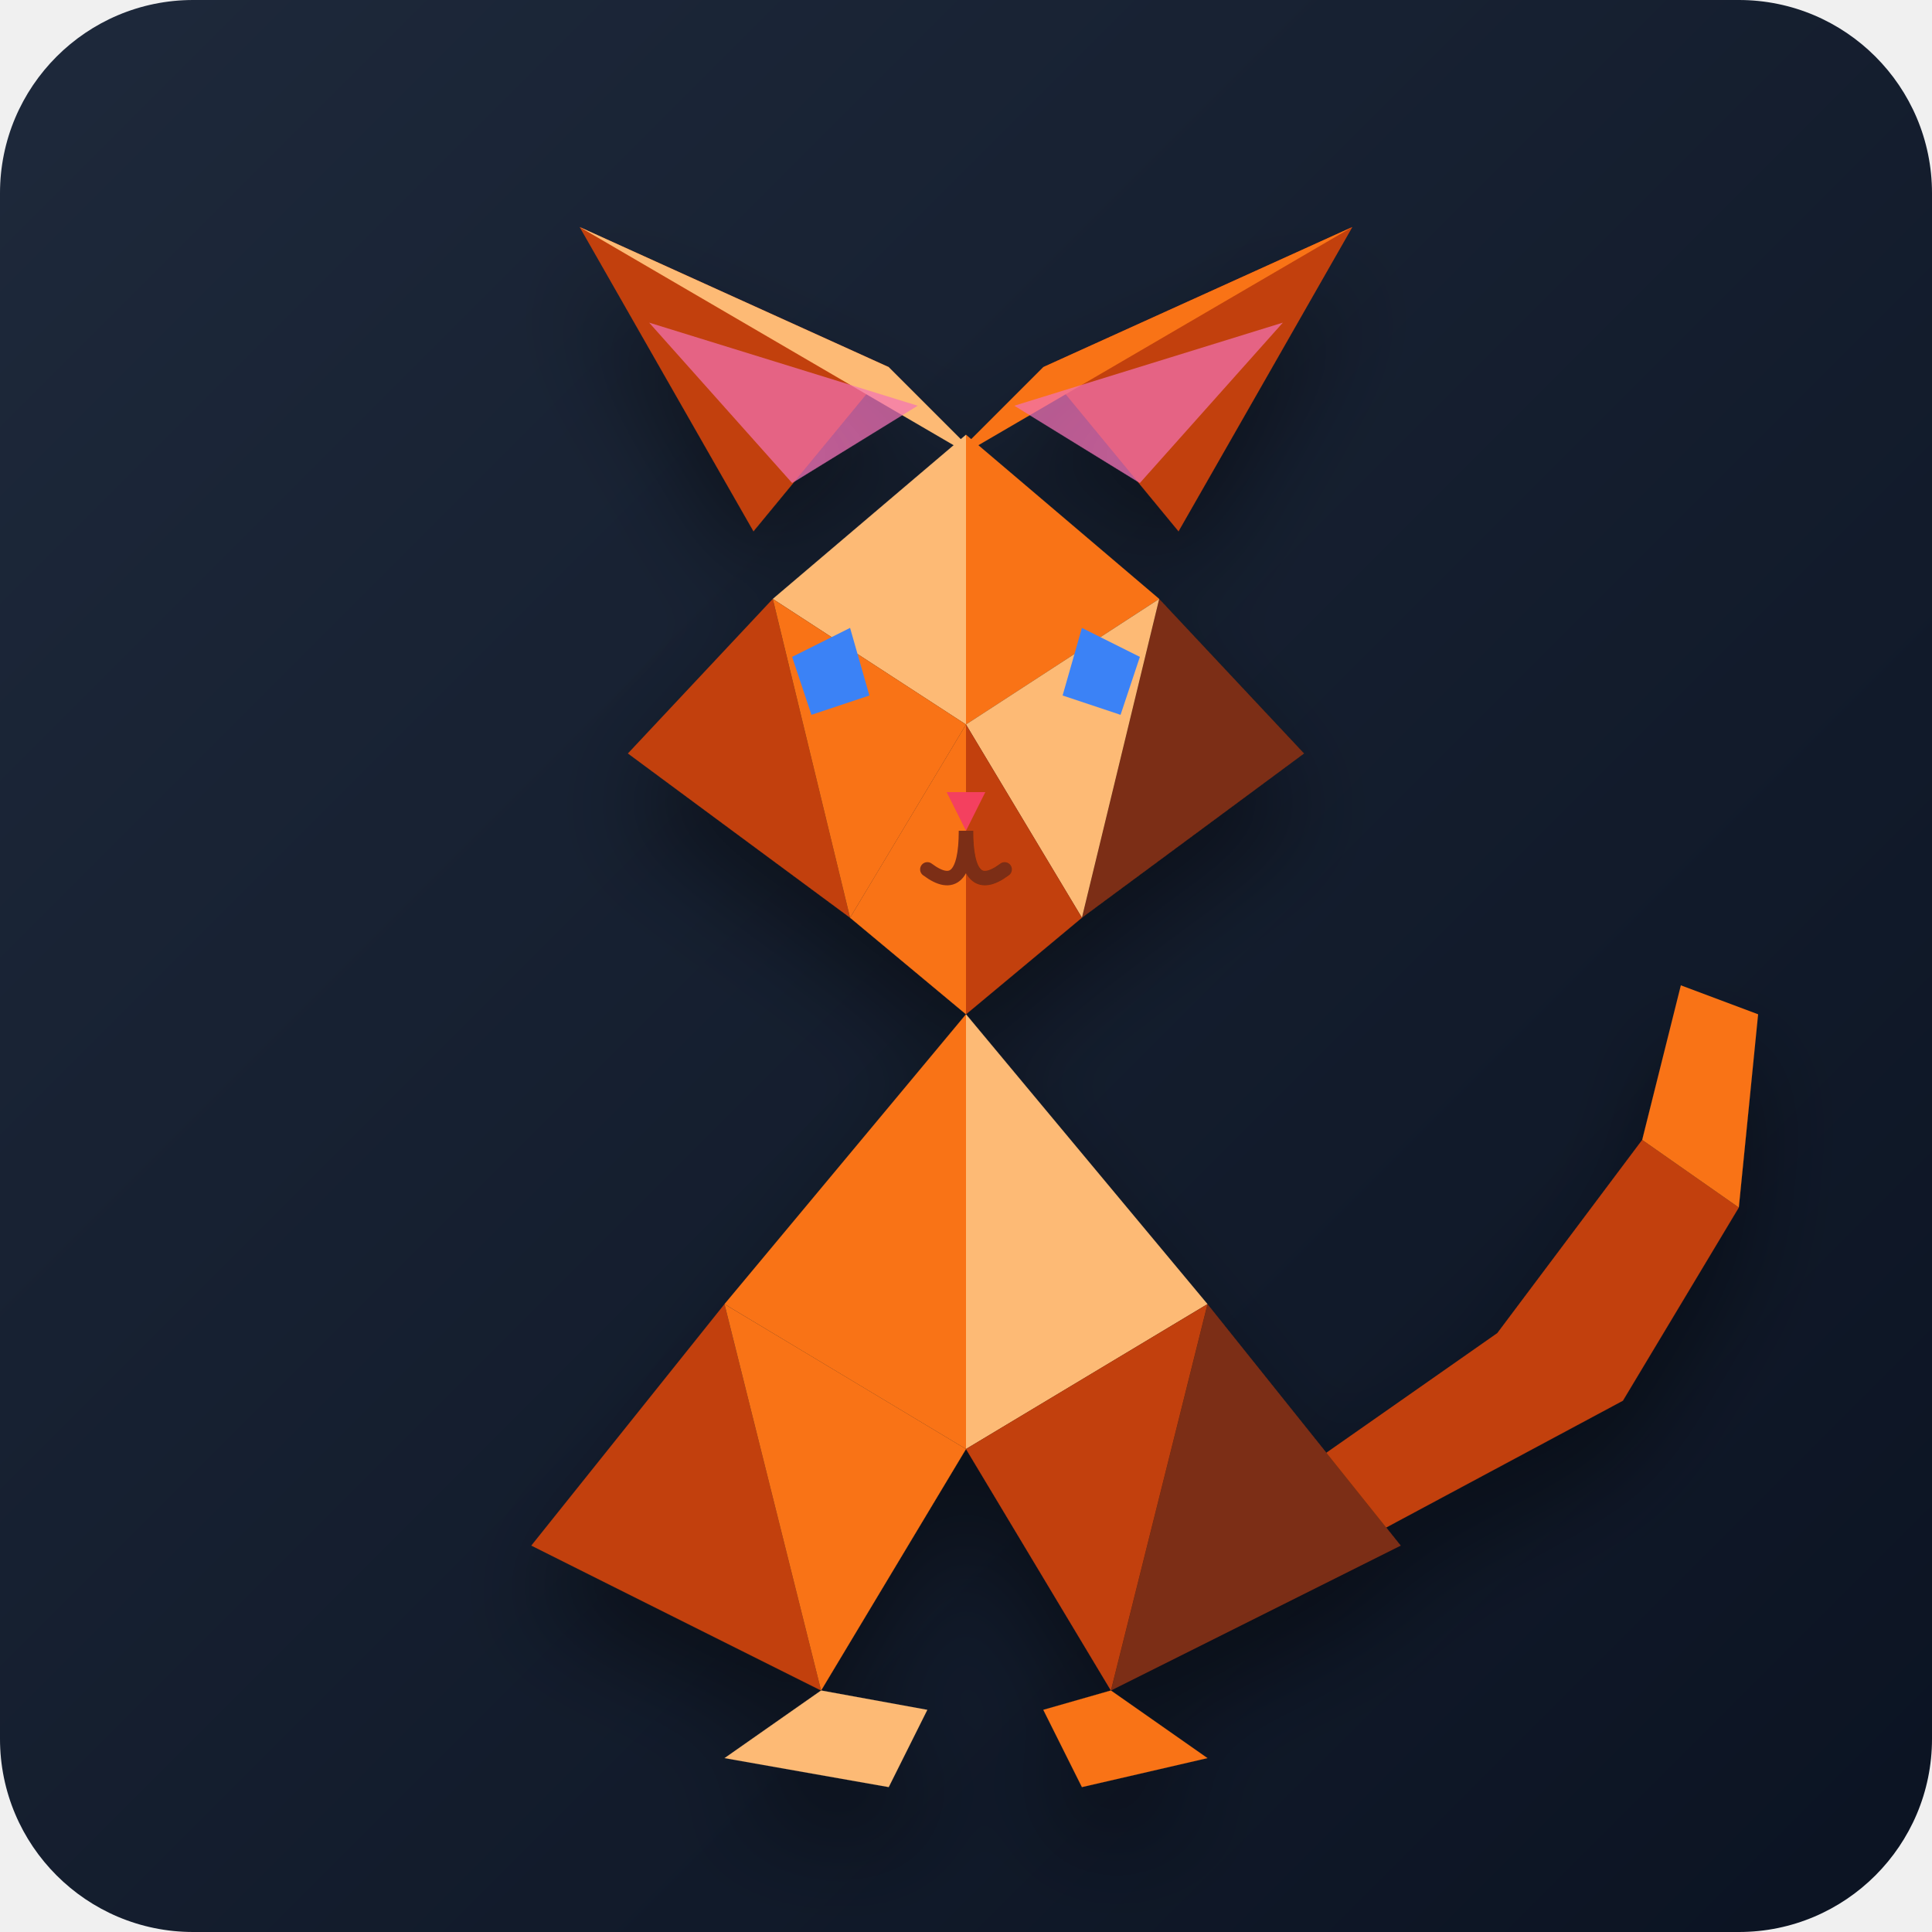
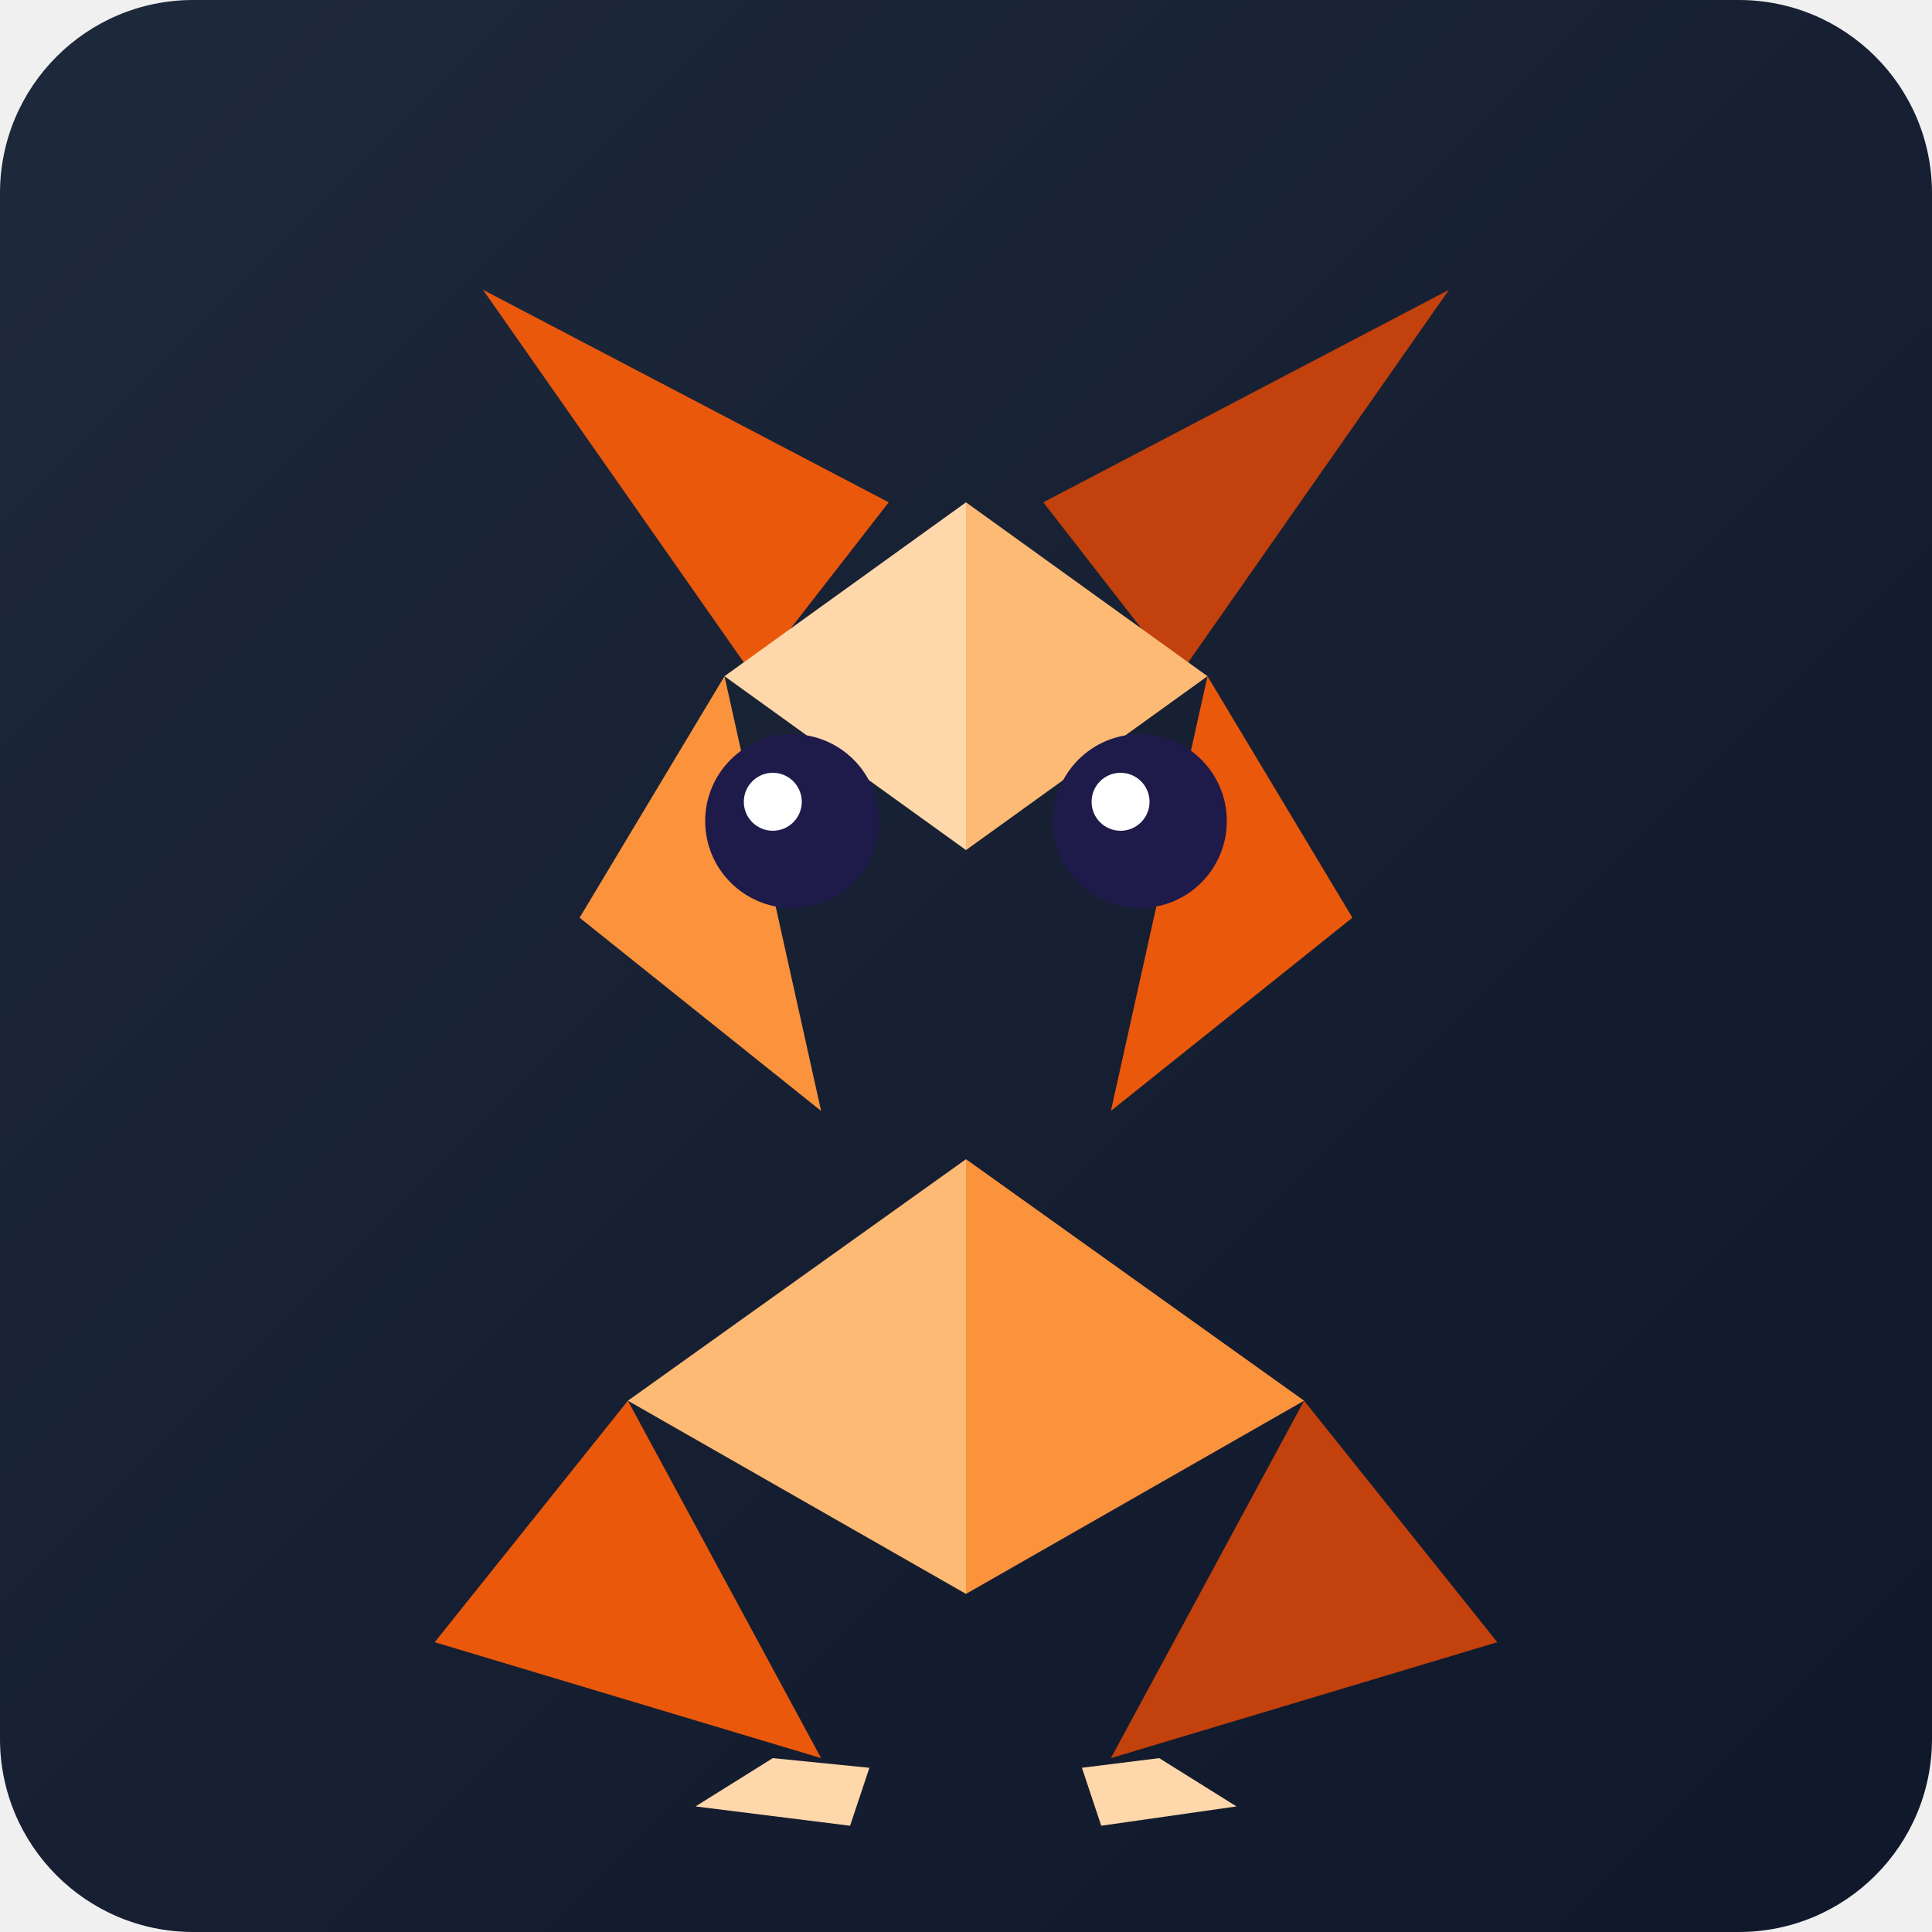
<svg xmlns="http://www.w3.org/2000/svg" viewBox="0 0 200 200" width="100%" height="100%">
  <defs>
-     <linearGradient id="grad-catbg-10_munchkin" x1="0%" y1="0%" x2="100%" y2="100%">
+     <linearGradient id="bg_mun" x1="0" y1="0" x2="1" y2="1">
      <stop offset="0%" stop-color="#1e293b" />
-       <stop offset="100%" stop-color="#0b1322" />
+       <stop offset="100%" stop-color="#0f172a" />
    </linearGradient>
-     <filter id="glow-cat-10_munchkin" x="-20%" y="-20%" width="140%" height="140%">
-       <feDropShadow dx="0" dy="6" stdDeviation="5" flood-color="rgba(0,0,0,0.4)" />
-     </filter>
  </defs>
-   <rect width="200" height="200" rx="20" fill="url(#grad-catbg-10_munchkin)" />
-   <g filter="url(#glow-cat-10_munchkin)">
-     <polygon points="140,160 168,145 180,125 170,118 155,138 135,152" fill="#c2410c" />
-     <polygon points="170,118 180,125 182,105 174,102" fill="#f97316" />
-     <polygon points="100,105 75,135 100,150" fill="#f97316" />
-     <polygon points="100,105 125,135 100,150" fill="#fdba74" />
-     <polygon points="75,135 55,160 85,175" fill="#c2410c" />
-     <polygon points="75,135 100,150 85,175" fill="#f97316" />
-     <polygon points="125,135 145,160 115,175" fill="#7c2d12" />
-     <polygon points="125,135 100,150 115,175" fill="#c2410c" />
-     <polygon points="85,175 75,182 92,185 96,177" fill="#fdba74" />
-     <polygon points="115,175 108,177 112,185 125,182" fill="#f97316" />
-     <polygon points="78,55 60,23.5 92,38" fill="#c2410c" />
-     <polygon points="92,38 60,23.5 102,48" fill="#fdba74" />
-     <polygon points="82,50 67.2,33.4 95,42" fill="#f472b6" opacity="0.7" />
-     <polygon points="122,55 140,23.5 108,38" fill="#c2410c" />
-     <polygon points="108,38 140,23.5 98,48" fill="#f97316" />
-     <polygon points="118,50 132.8,33.4 105,42" fill="#f472b6" opacity="0.7" />
-     <polygon points="100,45 80,62 100,75" fill="#fdba74" />
-     <polygon points="100,45 120,62 100,75" fill="#f97316" />
-     <polygon points="80,62 65,78 88,95" fill="#c2410c" />
-     <polygon points="80,62 100,75 88,95" fill="#f97316" />
-     <polygon points="120,62 135,78 112,95" fill="#7c2d12" />
-     <polygon points="120,62 100,75 112,95" fill="#fdba74" />
-     <polygon points="88,95 100,75 100,105" fill="#f97316" />
-     <polygon points="112,95 100,75 100,105" fill="#c2410c" />
-     <polygon points="82,68 88,65 90,72 84,74" fill="#3b82f6" />
-     <polygon points="118,68 112,65 110,72 116,74" fill="#3b82f6" />
-     <polygon points="98,82 102,82 100,86" fill="#f43f5e" />
-     <path d="M 96 90 Q 100 93 100 86 Q 100 93 104 90" stroke="#7c2d12" stroke-width="1.5" fill="none" stroke-linecap="round" />
-   </g>
+   <rect width="200" height="200" rx="20" fill="url(#bg_mun)" />
+   <polygon points="100,120 65,145 100,165" fill="#fdba74" />
+   <polygon points="100,120 135,145 100,165" fill="#fb923c" />
+   <polygon points="65,145 45,170 85,182" fill="#ea580c" />
+   <polygon points="135,145 155,170 115,182" fill="#c2410c" />
+   <polygon points="80,182 72,187 88,189 90,183" fill="#fed7aa" />
+   <polygon points="120,182 112,183 114,189 128,187" fill="#fed7aa" />
+   <polygon points="78,70 50,30 92,52" fill="#ea580c" />
+   <polygon points="122,70 150,30 108,52" fill="#c2410c" />
+   <polygon points="100,52 75,70 100,88" fill="#fed7aa" />
+   <polygon points="100,52 125,70 100,88" fill="#fdba74" />
+   <polygon points="75,70 60,95 85,115" fill="#fb923c" />
+   <polygon points="125,70 140,95 115,115" fill="#ea580c" />
+   <circle cx="82" cy="85" r="9" fill="#1e1b4b" />
+   <circle cx="80" cy="83" r="3" fill="#ffffff" />
+   <circle cx="118" cy="85" r="9" fill="#1e1b4b" />
+   <circle cx="116" cy="83" r="3" fill="#ffffff" />
</svg>
